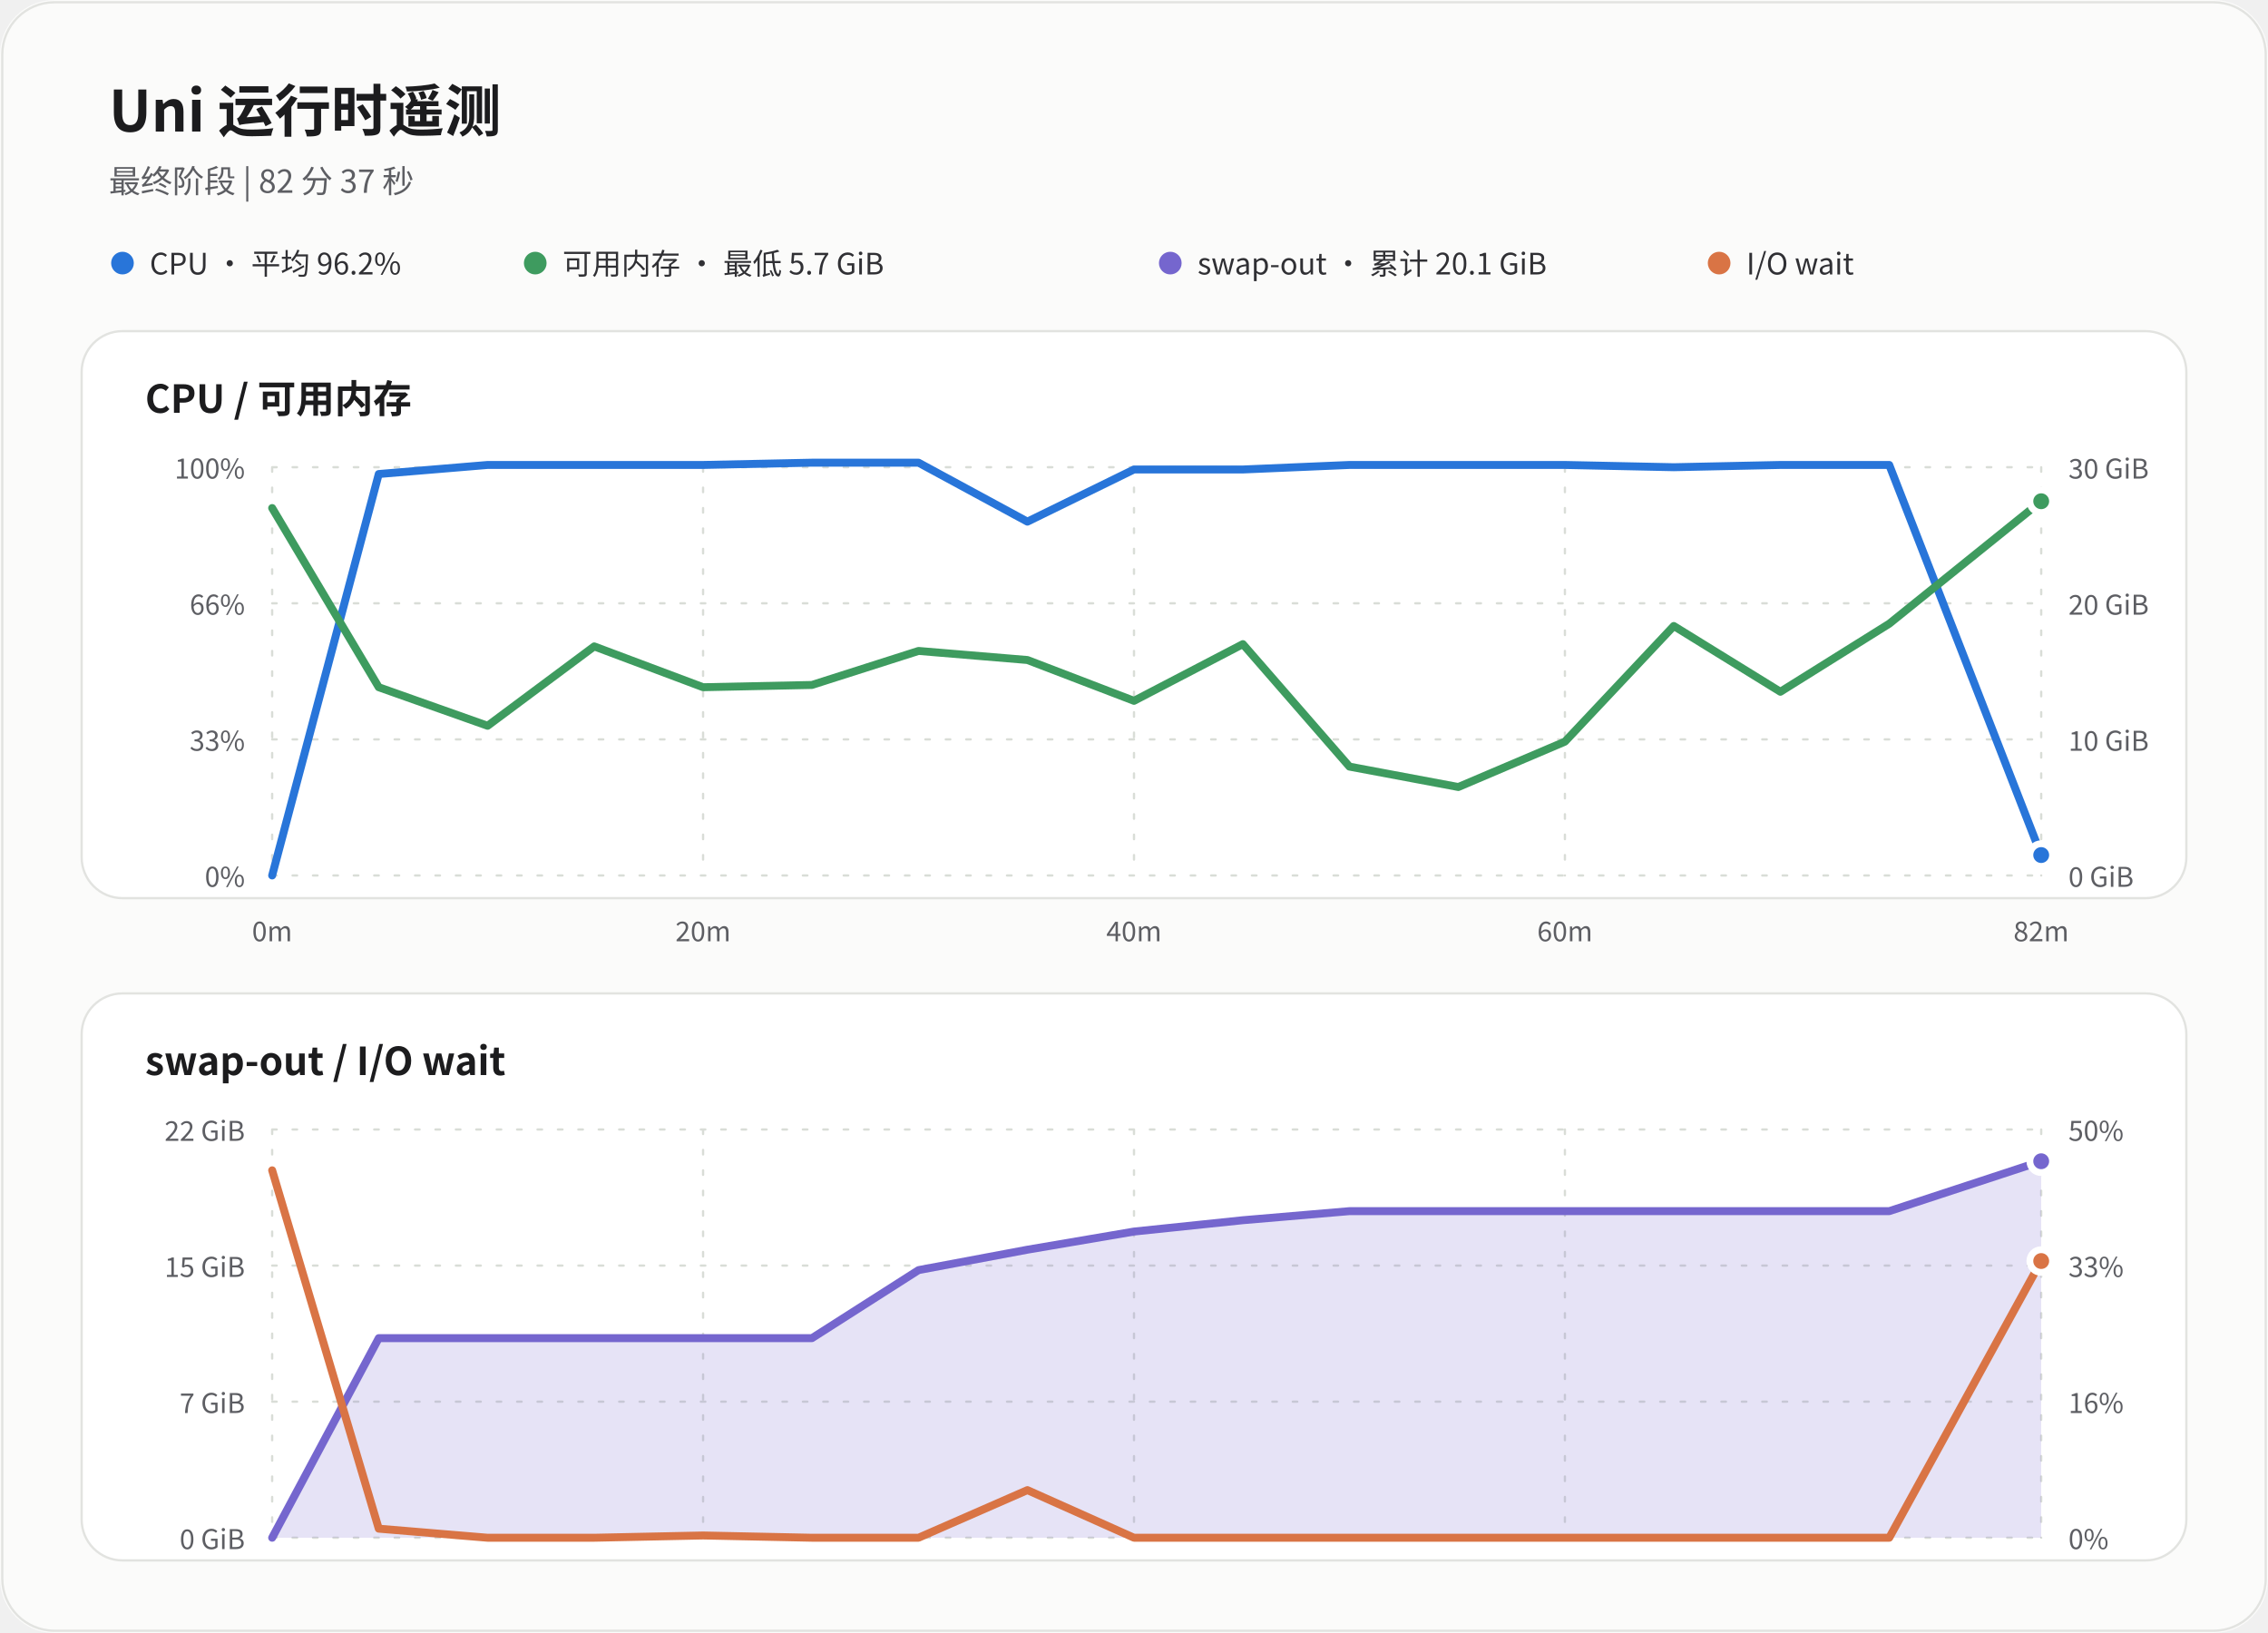
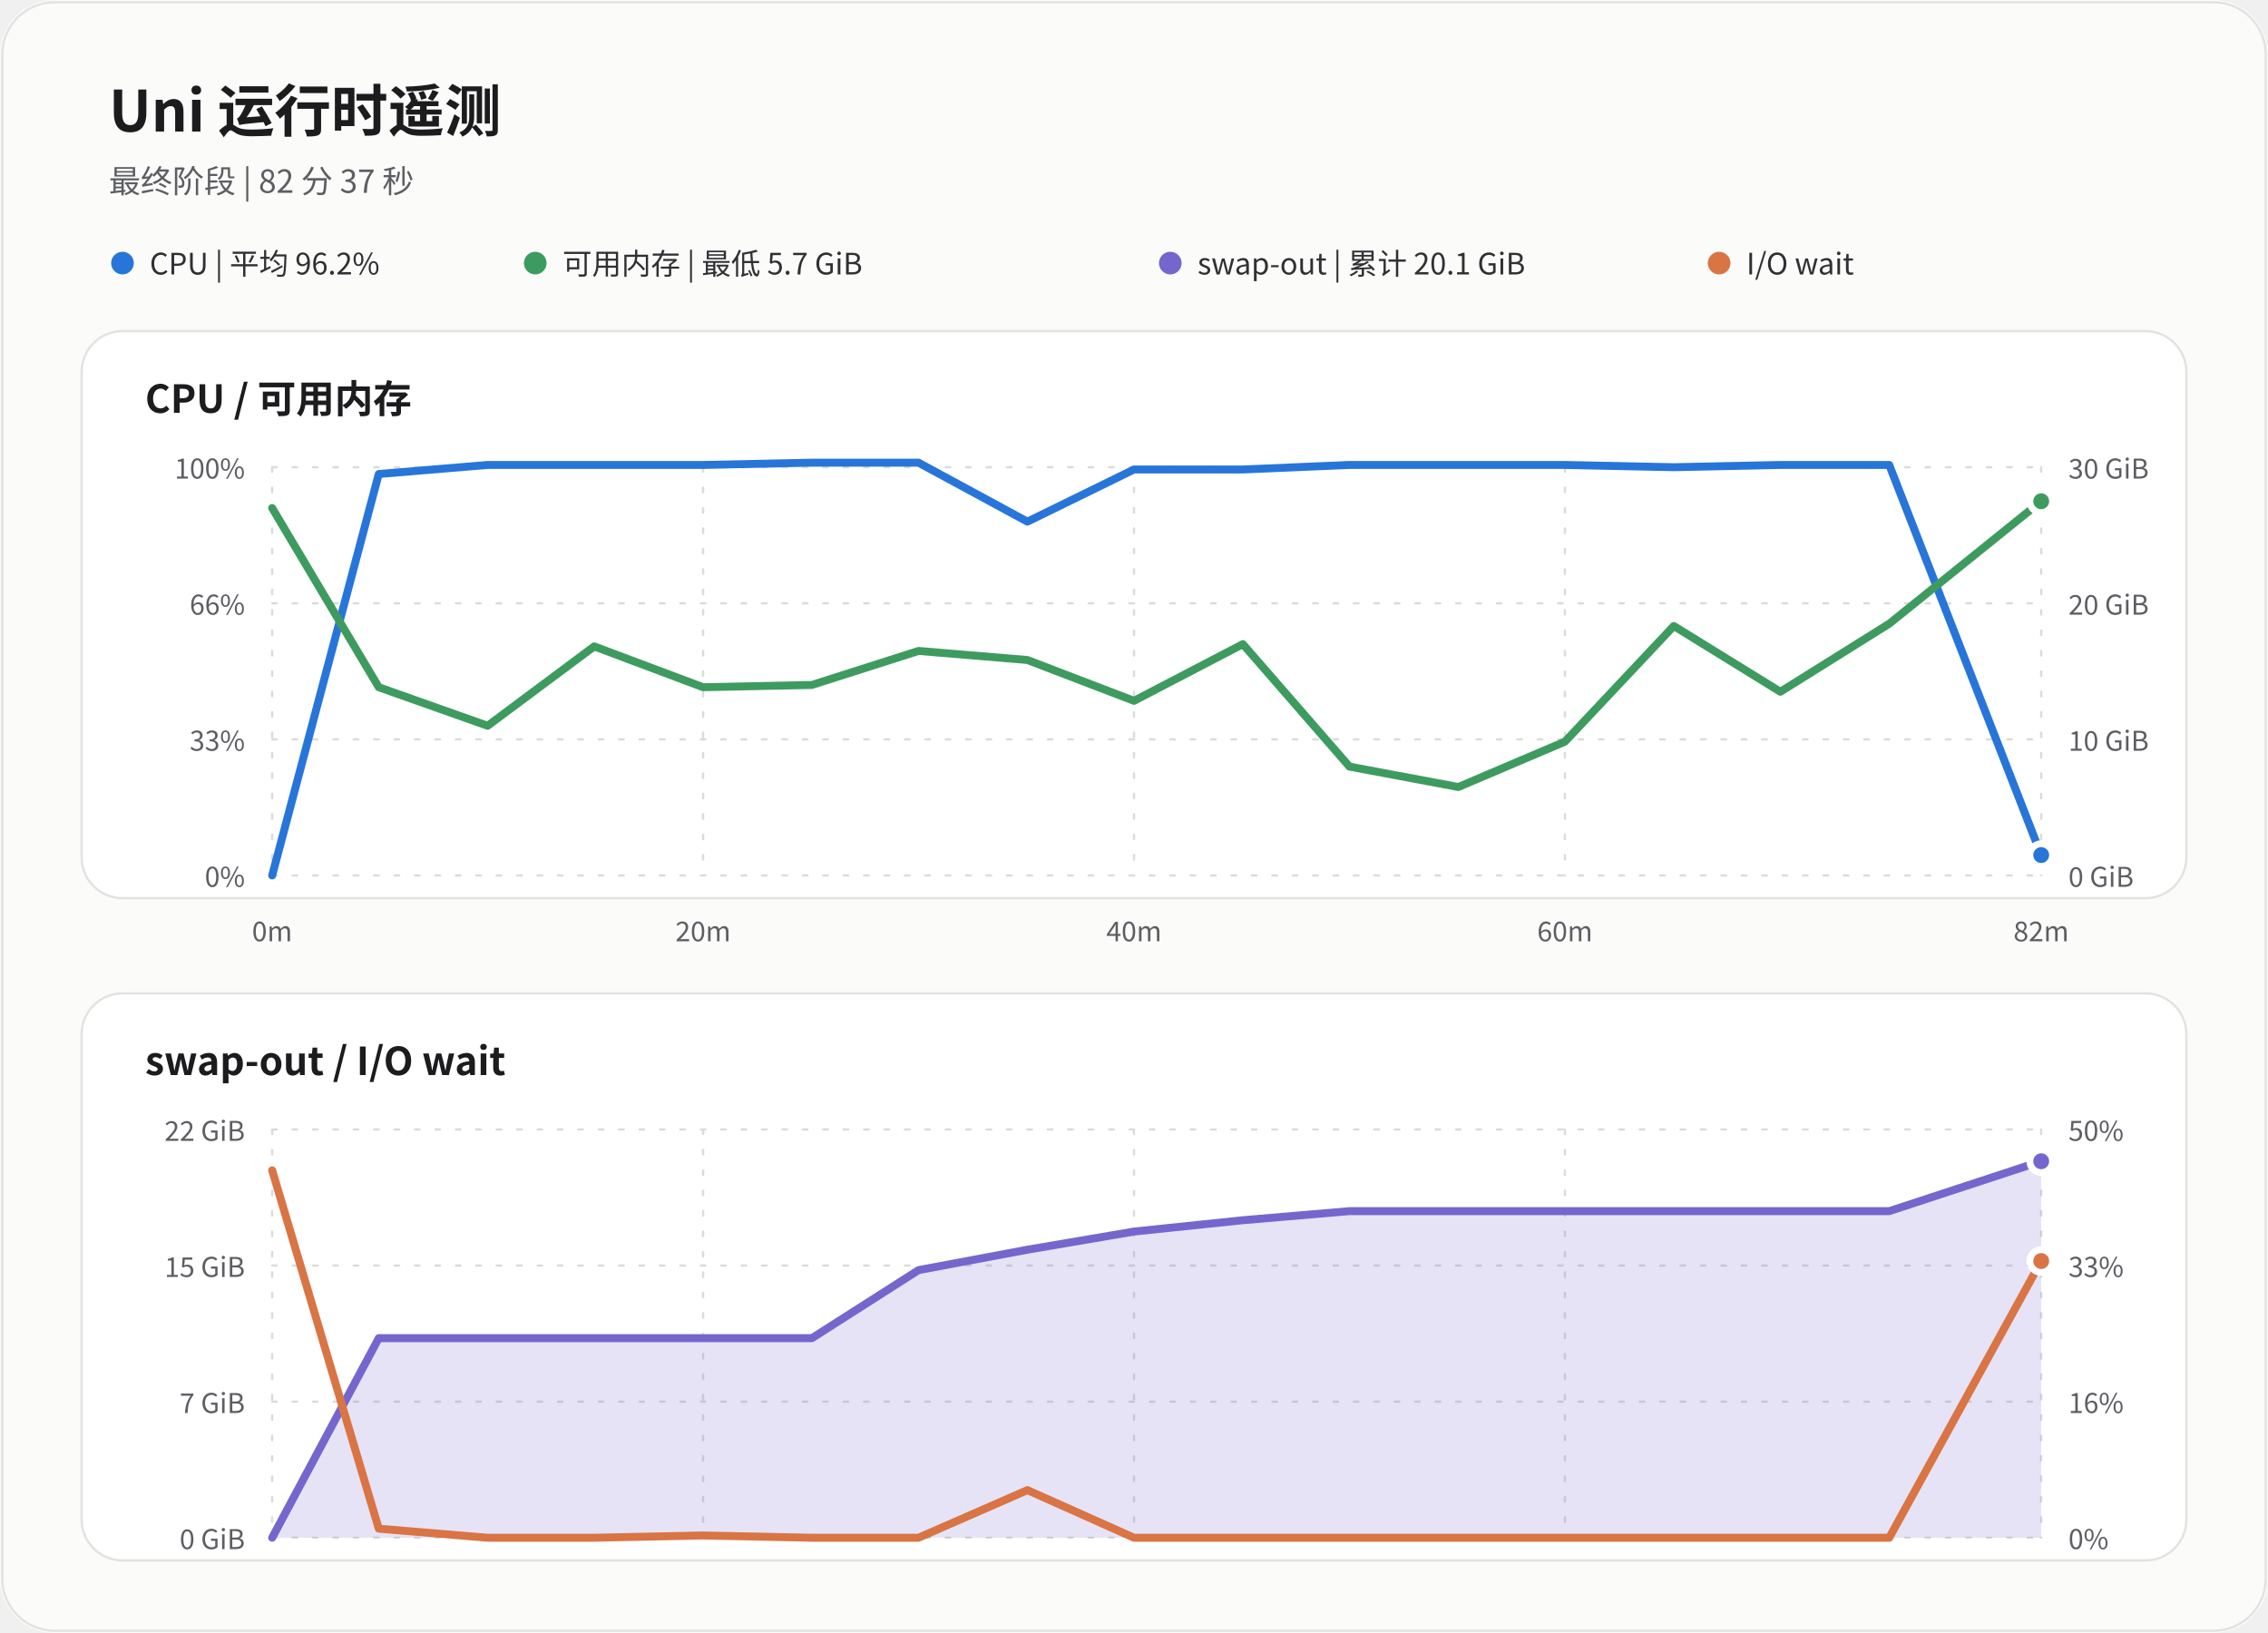
<svg xmlns="http://www.w3.org/2000/svg" width="1000" height="720" viewBox="0 0 1000 720" role="img" aria-labelledby="title desc">
  <rect width="1000" height="720" rx="24" fill="#fbfbfa" />
  <rect x="1" y="1" width="998" height="718" rx="23" fill="none" stroke="#e2e3e0" />
  <g font-family="Outfit,Noto Sans CJK SC,PingFang SC,Microsoft YaHei,Yu Gothic,sans-serif">
    <text x="48" y="58" fill="#1c1c1e" font-size="25" font-weight="700">Uni 运行时遥测</text>
    <text x="48" y="85" fill="#5d5e63" font-size="14">最终阶段 | 82 分 37 秒</text>
    <g font-size="13" fill="#303034">
      <circle cx="54" cy="116" r="5" fill="#2875d9" />
-       <text x="66" y="121">CPU · 平均 96.2%</text>
+       <text x="66" y="121">CPU | 平均 96.2%</text>
      <circle cx="236" cy="116" r="5" fill="#3e9b5f" />
-       <text x="248" y="121">可用内存 · 最低 5.7 GiB</text>
+       <text x="248" y="121">可用内存 | 最低 5.7 GiB</text>
      <circle cx="516" cy="116" r="5" fill="#7566ce" />
-       <text x="528" y="121">swap-out · 累计 20.1 GiB</text>
+       <text x="528" y="121">swap-out | 累计 20.1 GiB</text>
      <circle cx="758" cy="116" r="5" fill="#d97445" />
      <text x="770" y="121">I/O wait</text>
    </g>
    <rect x="36" y="146" width="928" height="250" rx="18" fill="#fff" stroke="#e2e3e0" />
    <text x="64" y="182" fill="#1c1c1e" font-size="17" font-weight="700">CPU / 可用内存</text>
    <g stroke="#d9ddd7" stroke-dasharray="2 7" stroke-linecap="round">
      <path d="M120 206H900M120 266H900M120 326H900M120 386H900M120 206V386M310 206V386M500 206V386M690 206V386M900 206V386" />
    </g>
    <g fill="#5d5e63" font-size="12">
      <text x="108" y="211" text-anchor="end">100%</text>
      <text x="108" y="271" text-anchor="end">66%</text>
      <text x="108" y="331" text-anchor="end">33%</text>
      <text x="108" y="391" text-anchor="end">0%</text>
      <text x="912" y="211">30 GiB</text>
      <text x="912" y="271">20 GiB</text>
      <text x="912" y="331">10 GiB</text>
      <text x="912" y="391">0 GiB</text>
    </g>
    <polyline points="120,386 167,209 215,205 262,205 310,205 358,204 405,204 453,230 500,207 548,207 595,205 643,205 690,205 738,206 785,205 833,205 900,377" fill="none" stroke="#2875d9" stroke-width="3.5" stroke-linecap="round" stroke-linejoin="round" />
    <polyline points="120,224 167,303 215,320 262,285 310,303 358,302 405,287 453,291 500,309 548,284 595,338 643,347 690,327 738,276 785,305 833,275 900,221" fill="none" stroke="#3e9b5f" stroke-width="3.5" stroke-linecap="round" stroke-linejoin="round" />
    <circle cx="900" cy="377" r="5" fill="#2875d9" stroke="#fff" stroke-width="3" />
    <circle cx="900" cy="221" r="5" fill="#3e9b5f" stroke="#fff" stroke-width="3" />
    <g fill="#5d5e63" font-size="12" text-anchor="middle">
      <text x="120" y="415">0m</text>
      <text x="310" y="415">20m</text>
      <text x="500" y="415">40m</text>
      <text x="690" y="415">60m</text>
      <text x="900" y="415">82m</text>
    </g>
    <rect x="36" y="438" width="928" height="250" rx="18" fill="#fff" stroke="#e2e3e0" />
    <text x="64" y="474" fill="#1c1c1e" font-size="17" font-weight="700">swap-out / I/O wait</text>
    <g stroke="#d9ddd7" stroke-dasharray="2 7" stroke-linecap="round">
      <path d="M120 498H900M120 558H900M120 618H900M120 678H900M120 498V678M310 498V678M500 498V678M690 498V678M900 498V678" />
    </g>
    <g fill="#5d5e63" font-size="12">
      <text x="108" y="503" text-anchor="end">22 GiB</text>
      <text x="108" y="563" text-anchor="end">15 GiB</text>
      <text x="108" y="623" text-anchor="end">7 GiB</text>
      <text x="108" y="683" text-anchor="end">0 GiB</text>
      <text x="912" y="503">50%</text>
      <text x="912" y="563">33%</text>
      <text x="912" y="623">16%</text>
      <text x="912" y="683">0%</text>
    </g>
    <path d="M120 678L167 590L215 590L262 590L310 590L358 590L405 560L453 551L500 543L548 538L595 534L643 534L690 534L738 534L785 534L833 534L900 512L900 678Z" fill="#7566ce" fill-opacity=".18" />
    <polyline points="120,678 167,590 215,590 262,590 310,590 358,590 405,560 453,551 500,543 548,538 595,534 643,534 690,534 738,534 785,534 833,534 900,512" fill="none" stroke="#7566ce" stroke-width="3.5" stroke-linecap="round" stroke-linejoin="round" />
    <polyline points="120,516 167,674 215,678 262,678 310,677 358,678 405,678 453,657 500,678 548,678 595,678 643,678 690,678 738,678 785,678 833,678 900,556" fill="none" stroke="#d97445" stroke-width="3.5" stroke-linecap="round" stroke-linejoin="round" />
    <circle cx="900" cy="512" r="5" fill="#7566ce" stroke="#fff" stroke-width="3" />
    <circle cx="900" cy="556" r="5" fill="#d97445" stroke="#fff" stroke-width="3" />
  </g>
</svg>
